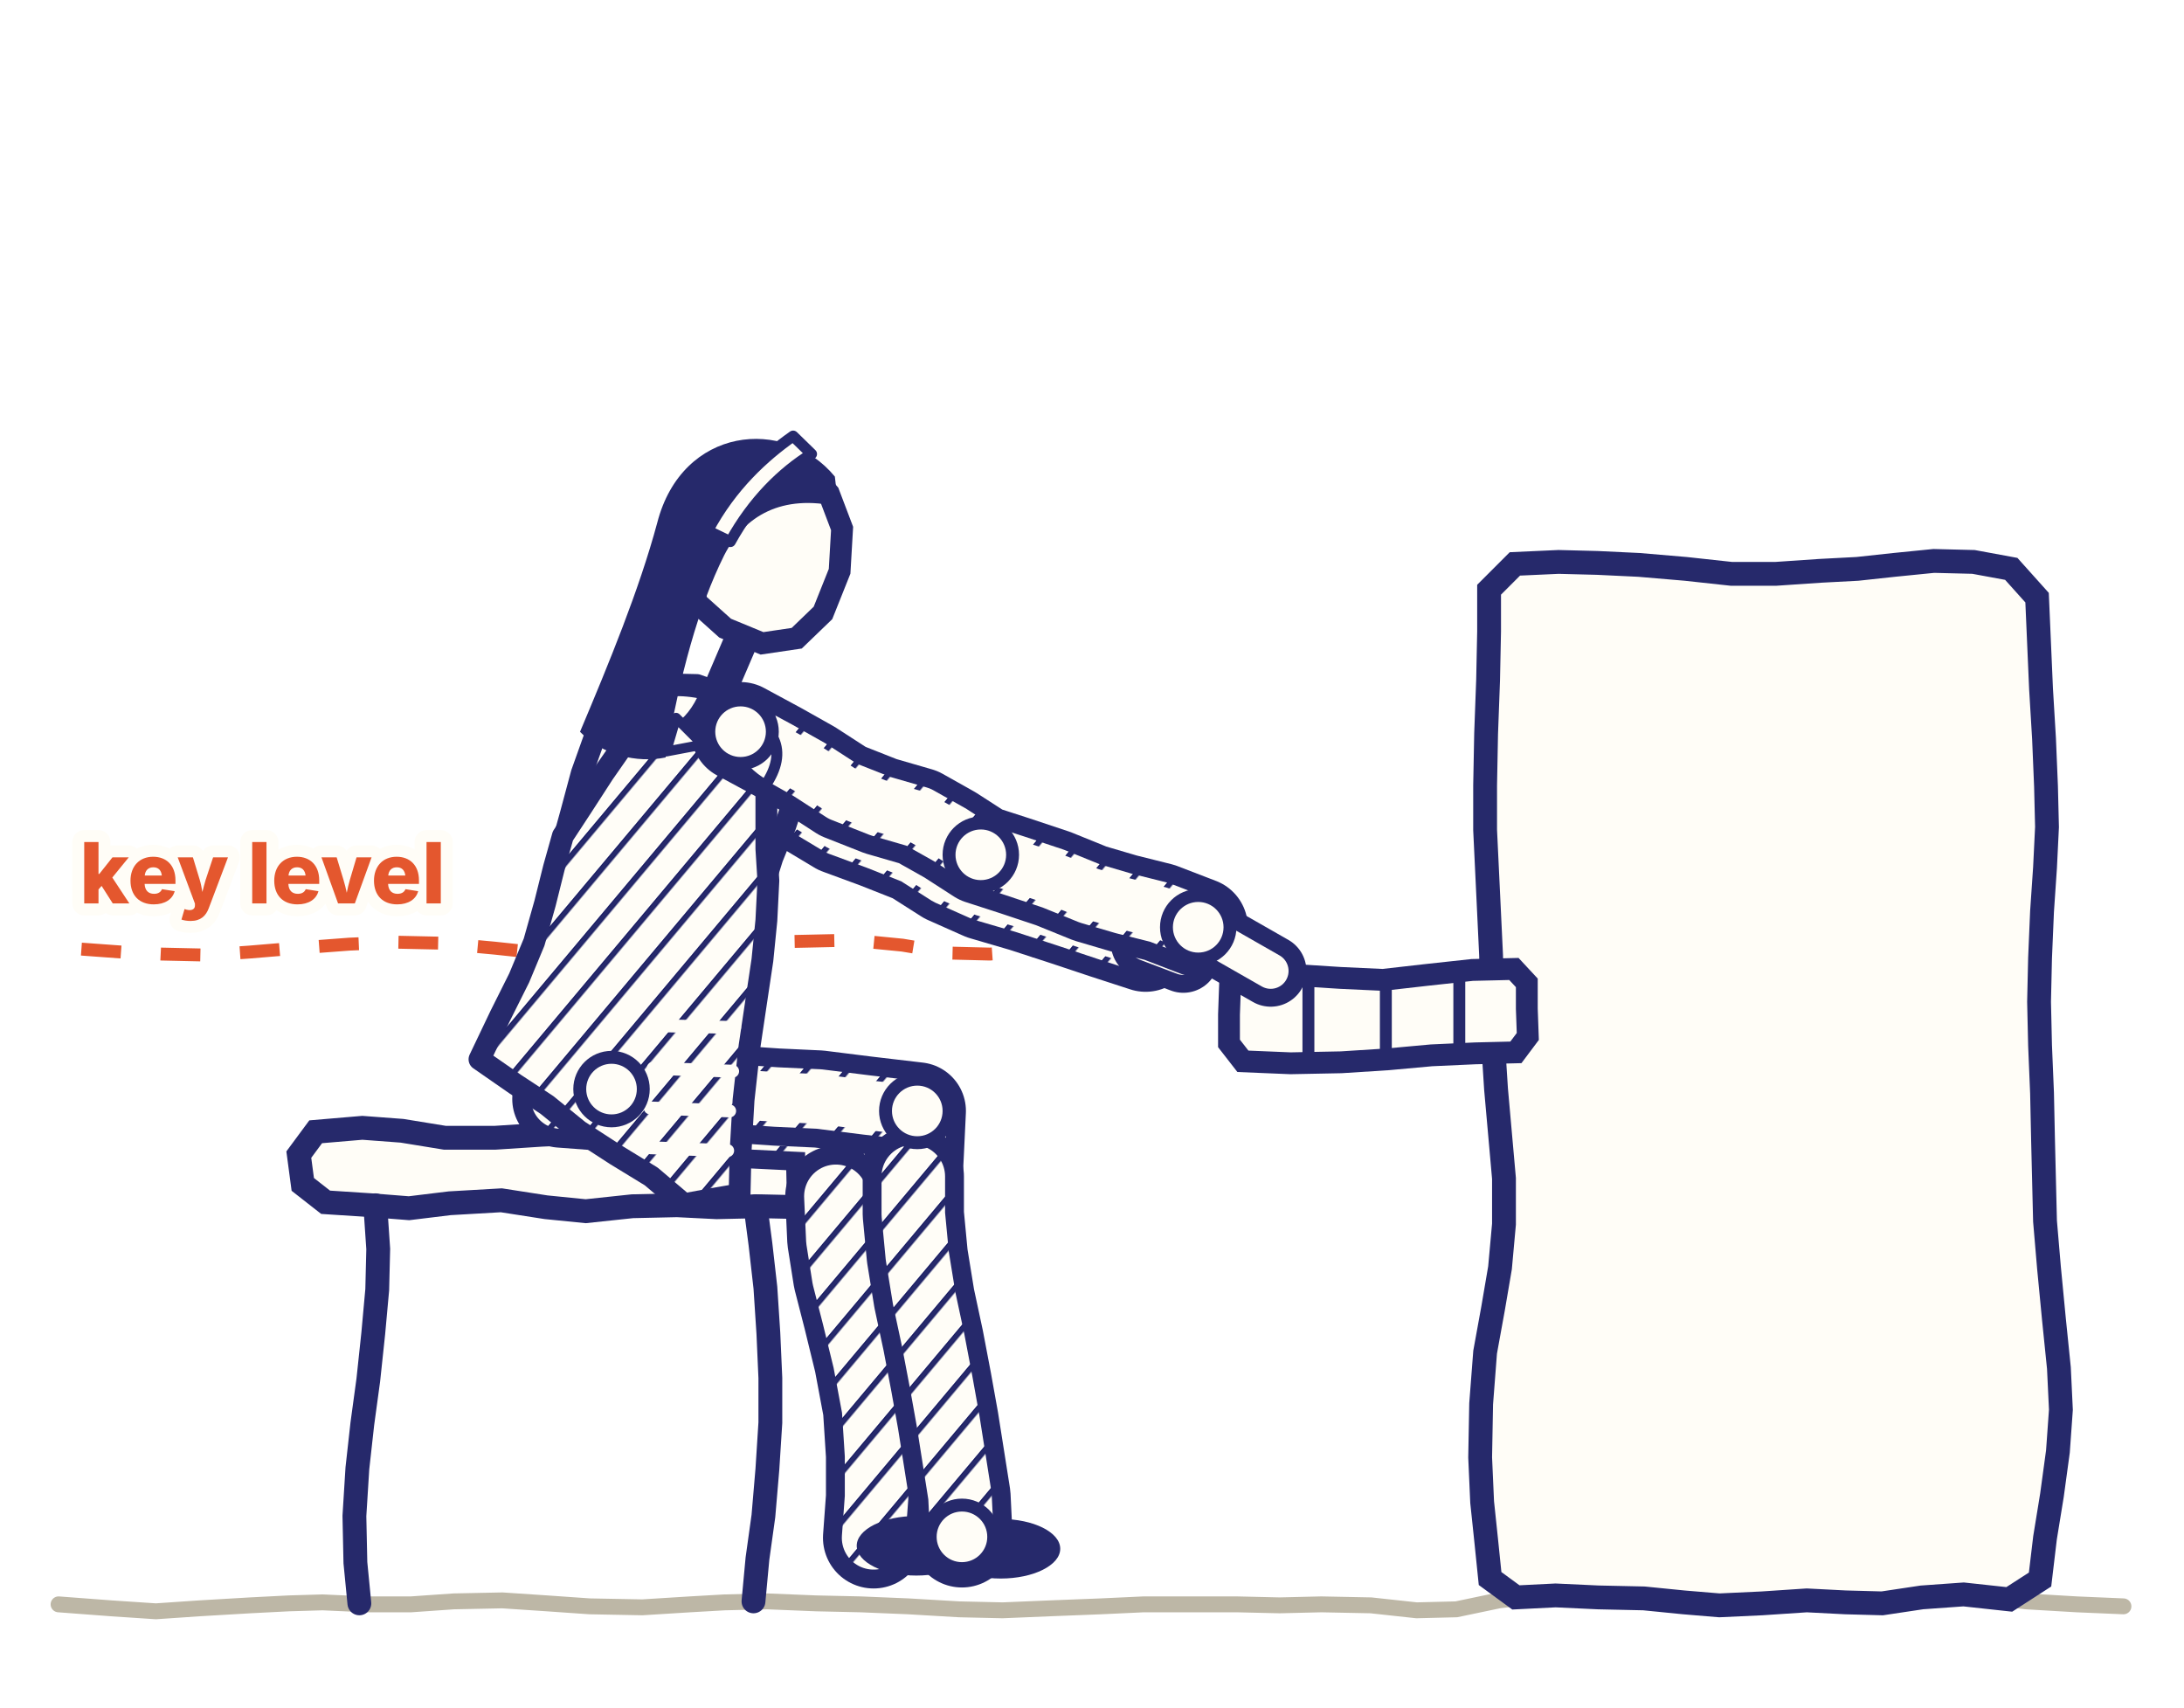
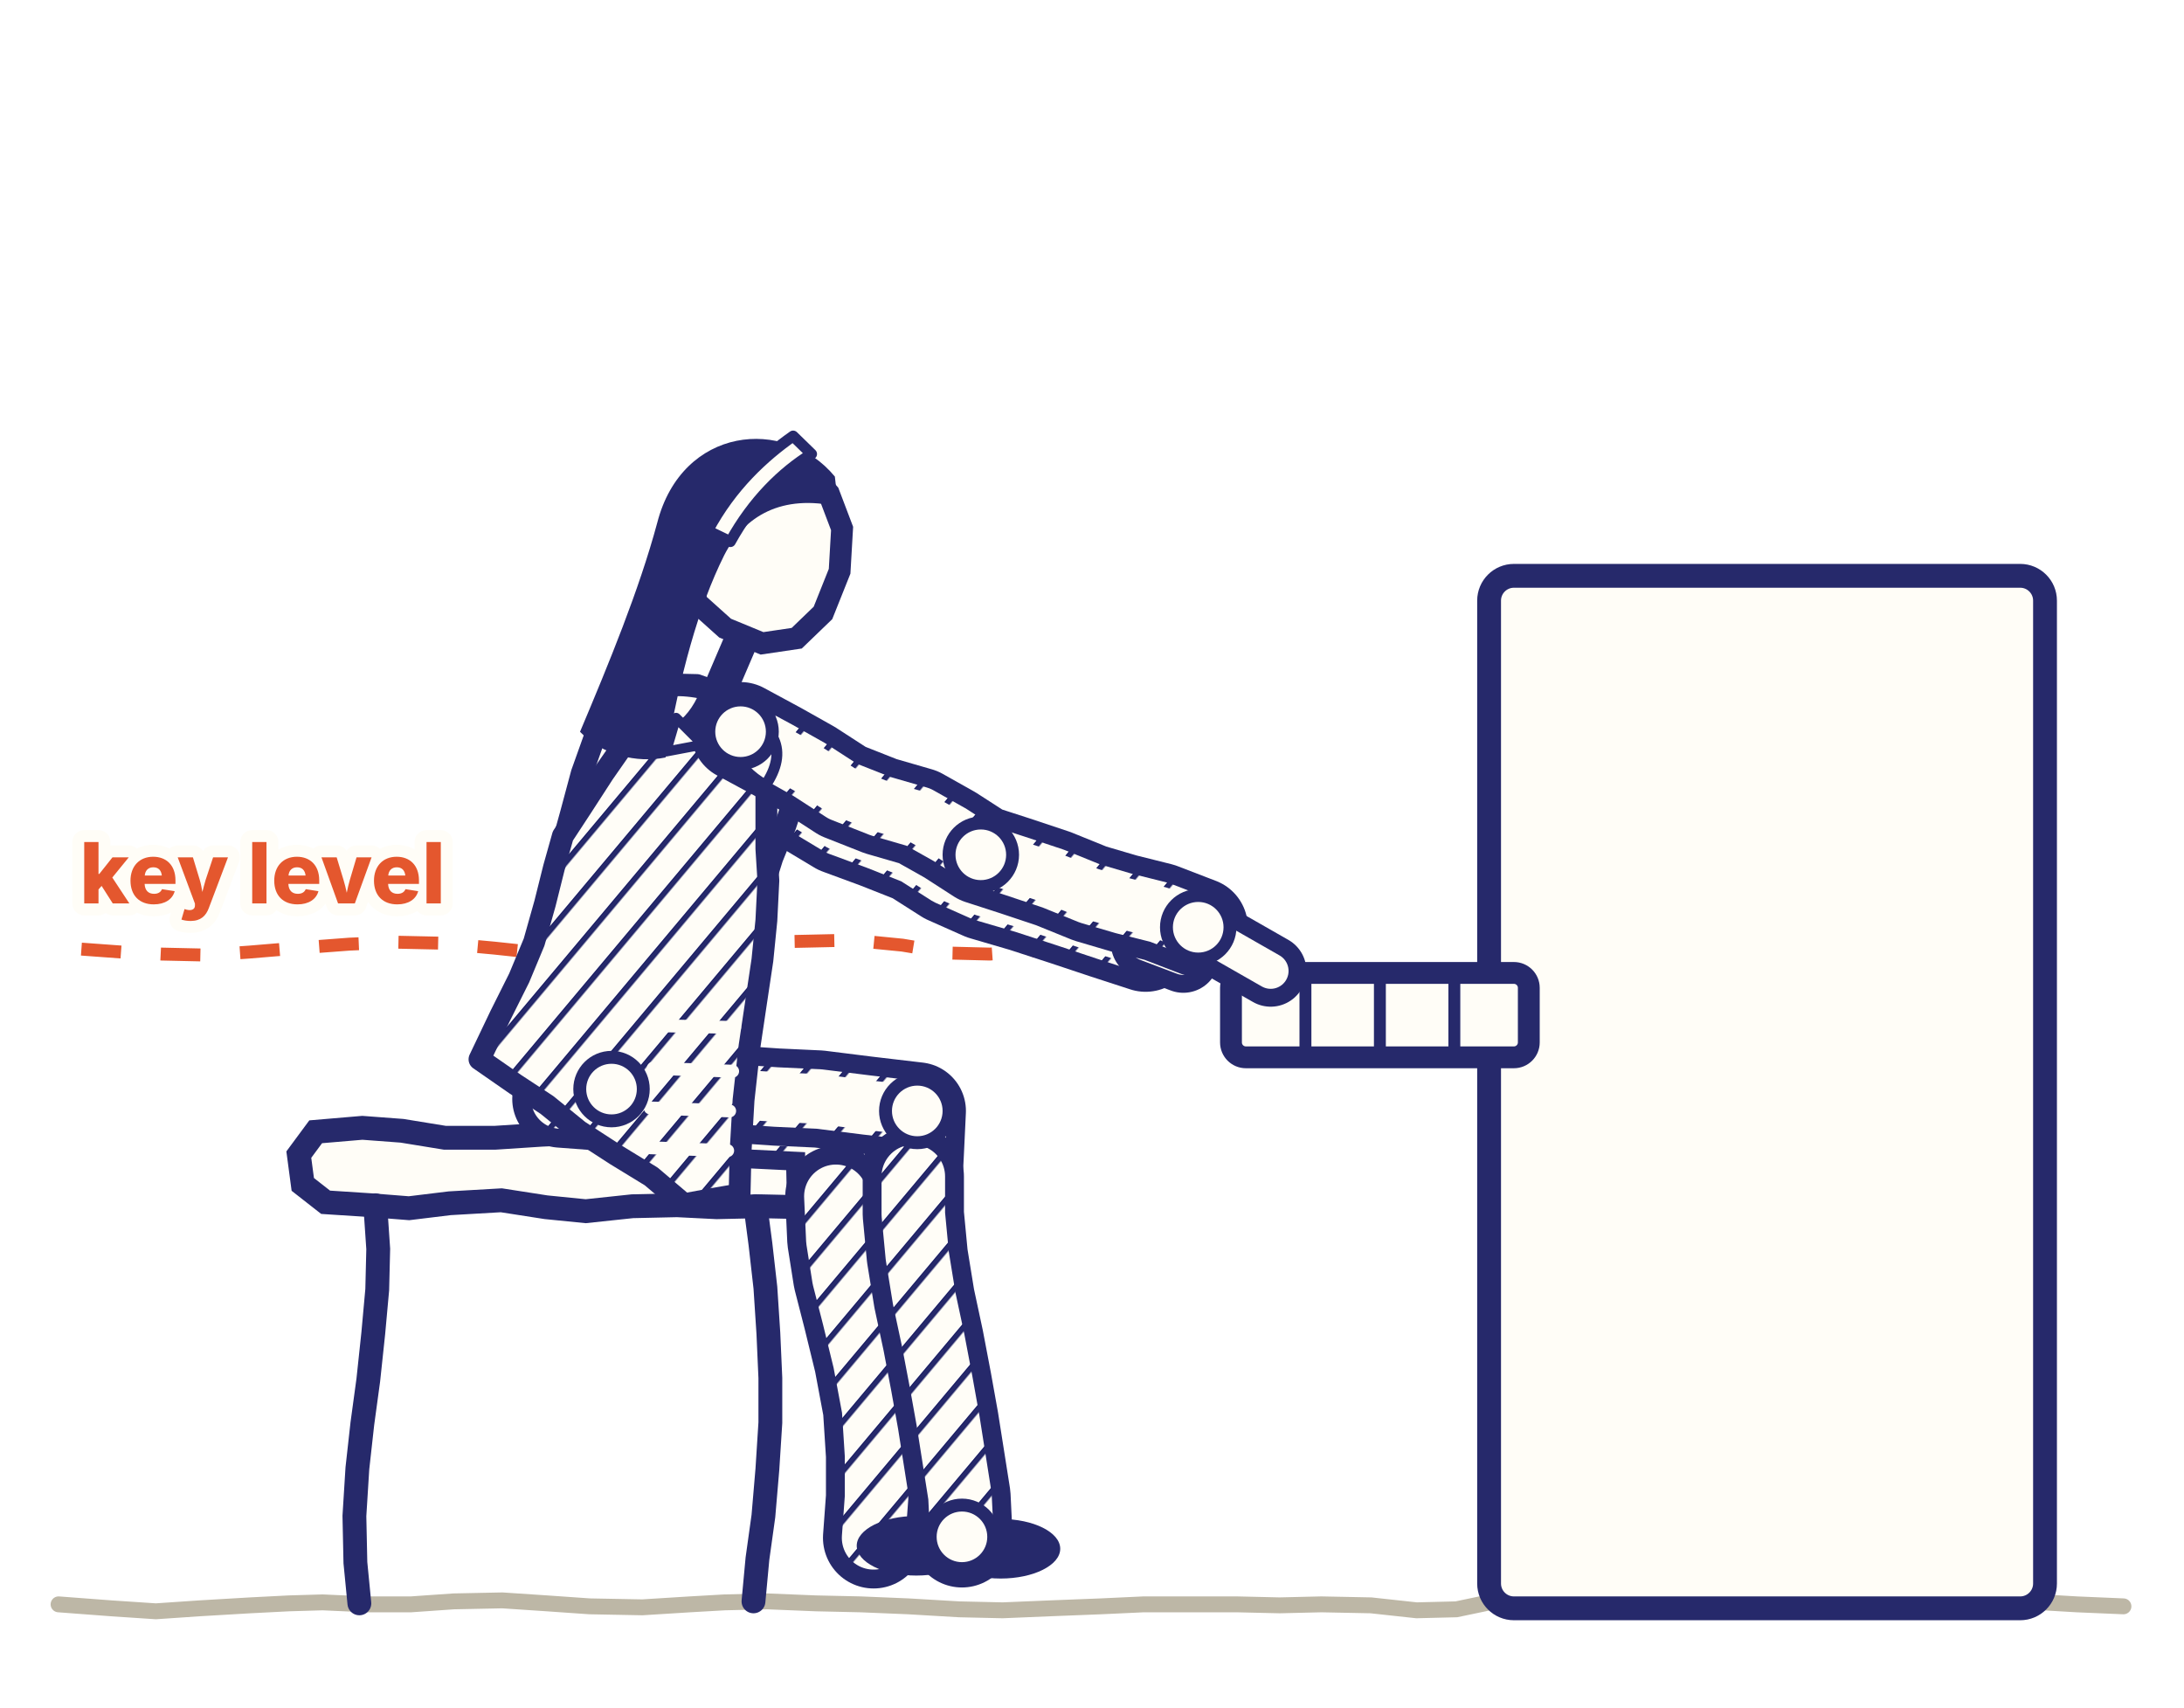
<svg xmlns="http://www.w3.org/2000/svg" viewBox="0 0 220 172" width="440" height="344">
  <defs>
    <pattern id="hpqsitfar20" width="3.2" height="3.2" patternUnits="userSpaceOnUse" patternTransform="rotate(40)">
      <rect width="3.2" height="3.2" fill="#fffdf7" />
      <line x1="0" y1="0" x2="0" y2="3.2" stroke="#26296b" stroke-width="1.15" />
    </pattern>
  </defs>
  <path d="M5.9 161.6l5.3.4 4.5.3 4.4-.3 5.1-.3 3.9-.2 3.4-.1 4.4.2 4.5 0 4.3-.3 4.9-.1 4.5.3 4.3.3 5.3.1 4.8-.3 3.5-.2 4.3-.1 4.9.2 4.5.1 4.8.2 5.1.3 4.4.1 4.8-.2 5.1-.2 4.3-.2 4.4 0 5 0 4.3.1 4.2-.1 5 .1 4.6.5 4-.1 4.3-.9 4.3-.5 4.3.1 4.9.2 4.5.3 3.8.4 4.5-.2 4.8-.3 4.1.2 4 0 4.3-.7 4.6 0 5 .6 5.1.3 4.7.2" stroke="#bdb7a6" stroke-width="1.6" stroke-linecap="round" fill="none" />
  <text stroke="#fffdf7" stroke-width="2.4" stroke-linejoin="round" paint-order="stroke" x="8" y="91" font-size="8.5" font-weight="800" fill="#e4572e" font-family="Inter,sans-serif">key level</text>
  <path d="M8.2 95.6l4.1.3 4 .2 4.5.1 4.3-.3 4.8-.4 5.3-.4 4.6-.2 4.6.1 5.4.5 4.7.5 3.9-.1 4.2-.4 4.3-.4 4.5-.1 5.1-.1 4.8-.1 4.5-.1 5.1.5 4.8.8 4 .1 4.2-.3 4.4-.4 4.1-.5 4.5.1 4.9.6" stroke="#e4572e" stroke-width="1.3" stroke-dasharray="4 4" fill="none" />
  <path d="M31.8 114l4.7-.4 4 .3 4.3.7 5.1 0 4.6-.3 4.3-.2 4.8-.4 4.4-.1 3.8.7 4.5.4 4.6-.3 2 2.1-.1 3.2-1.8 1.9-4.4-.1-4.4.1-4-.2-4.5.1-4.7.5-4-.4-4.5-.7-5.2.3-4.1.5-3.8-.3-4.6-.3-2.3-1.8-.4-3z" fill="#fffdf7" stroke="#26296b" stroke-width="2.4" />
  <path d="M37.8 121.4l.3 4.4-.1 4.1-.4 4.4-.5 4.7-.6 4.4-.5 4.5-.3 4.8 .1 4.7 .4 4.1" stroke="#26296b" stroke-width="2.4" stroke-linecap="round" fill="none" />
  <path d="M76.1 121.5l.5 3.8 .5 4.4 .3 4.6 .2 4.5 0 4.5-.3 4.7-.4 4.7-.6 4.3-.4 4.3" stroke="#26296b" stroke-width="2.4" stroke-linecap="round" fill="none" />
-   <path d="M152.6 56.8l4.4-.2 3.9.1 4.2.2 4.7.4 4.6.5 4.5 0 4.4-.3 3.8-.2 3.7-.4 4-.4 4 .1 3.8.7 2.6 2.9 .2 4.6 .2 4.6 .3 5 .2 4.8 .1 4.1-.2 4.1-.3 4.4-.2 4.7-.1 4.4 .1 4.4 .2 4.8 .1 4.7 .1 4.1 .1 4.1 .4 4.7 .5 5.2 .5 4.9 .2 4.2-.3 4.2-.6 4.4-.7 4.3-.5 4.2-3.1 2-4.6-.5-4.2.3-4 .6-3.7-.1-3.9-.2-4.5.3-4.3.2-3.6-.3-4-.4-4.6-.1-4.3-.2-4 .2-2.6-1.9-.4-3.9-.4-3.8-.2-4.5 .1-5.4 .4-5.2 .8-4.4 .7-4.1 .4-4.4 0-4.6-.4-4.5-.4-4.5-.3-4.7-.1-4.5-.1-4.3-.2-4.2-.2-4.2-.2-4.2 0-4.5 .1-5.2 .2-5.4 .1-4.9 0-4.2z" fill="#fffdf7" stroke="#26296b" stroke-width="2.4" />
-   <path d="M125.5 98l4.8.2 4.7.3 4.3.2 4.4-.5 4.6-.5 4.2-.1 1.3 1.4 0 2.6 .1 2.8-1.2 1.6-4.1.1-4.4.2-4.4.4-4.7.3-5.1.1-4.8-.2-1.4-1.8 0-2.9 .1-2.8z" fill="#fffdf7" stroke="#26296b" stroke-width="2.2" />
-   <g transform="translate(0.3 0.6)">
-     <line x1="131.5" y1="98.0" x2="131.5" y2="106.5" stroke="#26296b" stroke-width="1.2" stroke-linecap="round" />
-   </g>
-   <g transform="translate(0.6 0.4)">
-     <line x1="139.0" y1="98.0" x2="139.0" y2="106.5" stroke="#26296b" stroke-width="1.2" stroke-linecap="round" />
-   </g>
-   <g transform="translate(0.5 -0.3)">
-     <line x1="146.5" y1="98.0" x2="146.5" y2="106.5" stroke="#26296b" stroke-width="1.2" stroke-linecap="round" />
-   </g>
+   <rect x="150" y="58" width="56" height="104" rx="2.5" fill="#fffdf7" stroke="#26296b" stroke-width="2.4" />
+   <rect x="124" y="98" width="30" height="8.5" rx="1.5" fill="#fffdf7" stroke="#26296b" stroke-width="2.2" />
+   <line x1="131.5" y1="98.0" x2="131.5" y2="106.5" stroke="#26296b" stroke-width="1.2" stroke-linecap="round" />
+   <line x1="139.0" y1="98.0" x2="139.0" y2="106.5" stroke="#26296b" stroke-width="1.2" stroke-linecap="round" />
+   <line x1="146.5" y1="98.0" x2="146.5" y2="106.5" stroke="#26296b" stroke-width="1.2" stroke-linecap="round" />
  <g data-who="girl">
    <path d="M56.5 110.7l4 .3 4.3.2 3.7.3 3.5.7 3.9.6 4.1.2 4.1.2 0 4.6 .1 4.5 .4 3.9 .7 3.6 1 3.9 1 4.3 .7 4.6 .3 4.4 0 4-.3 3.9" fill="none" stroke="#26296b" stroke-width="9.8" stroke-linecap="round" stroke-linejoin="round" />
    <path d="M56.5 110.7l4 .3 4.3.2 3.7.3 3.5.7 3.9.6 4.1.2 4.1.2 0 4.6 .1 4.5 .4 3.9 .7 3.6 1 3.9 1 4.3 .7 4.6 .3 4.4 0 4-.3 3.9" fill="none" stroke="url(#hpqsitfar20)" stroke-width="6.0" stroke-linecap="round" stroke-linejoin="round" />
    <path d="M56.5 110.7l4 .3 4.3.2 3.7.3 3.5.7 3.9.6 4.1.2 4.1.2 0 4.6 .1 4.5 .4 3.9 .7 3.6 1 3.9 1 4.3 .7 4.6 .3 4.4 0 4-.3 3.9" fill="none" stroke="#fffdf7" stroke-width="5" stroke-linecap="round" stroke-linejoin="round" />
    <path d="M84.2 120.5l.2 4.4 .6 3.8 1 3.9 1.1 4.5 .9 4.8 .3 4.7 0 4.2-.3 4.1" fill="none" stroke="#26296b" stroke-width="10.2" stroke-linecap="round" stroke-linejoin="round" />
    <path d="M84.2 120.5l.2 4.4 .6 3.8 1 3.9 1.1 4.5 .9 4.8 .3 4.7 0 4.2-.3 4.1" fill="none" stroke="url(#hpqsitfar20)" stroke-width="6.4" stroke-linecap="round" stroke-linejoin="round" />
    <g transform="translate(0.3 -0.3)">
      <ellipse cx="92.0" cy="156.0" rx="6" ry="3" fill="#26296b" />
    </g>
    <path d="M70 74.5l4 2.6 3.7 1.9 3.4 2 3.5 2.1 3.8 1.4 3.8 1.5 3.3 2.1 3.6 1.6 4.1 1.2 4.3 1.4 3.9 1.3 4 1.3" fill="none" stroke="#26296b" stroke-width="10.0" stroke-linecap="round" stroke-linejoin="round" />
    <path d="M70 74.5l4 2.6 3.7 1.9 3.4 2 3.5 2.1 3.8 1.4 3.8 1.5 3.3 2.1 3.6 1.6 4.1 1.2 4.3 1.4 3.9 1.3 4 1.3" fill="none" stroke="url(#hpqsitfar20)" stroke-width="6.2" stroke-linecap="round" stroke-linejoin="round" />
    <path d="M70 74.5l4 2.6 3.7 1.9 3.4 2 3.5 2.1 3.8 1.4 3.8 1.5 3.3 2.1 3.6 1.6 4.1 1.2 4.3 1.4 3.9 1.3 4 1.3" fill="none" stroke="#fffdf7" stroke-width="5.2" stroke-linecap="round" stroke-linejoin="round" />
    <g transform="translate(-0.5 -1)">
      <polyline points="116.0,96.0 119.7,97.4" fill="none" stroke="#26296b" stroke-width="7.2" stroke-linecap="round" stroke-linejoin="round" />
    </g>
    <g transform="translate(-0.5 -1)">
      <polyline points="116.0,96.0 119.7,97.4" fill="none" stroke="url(#hpqsitfar20)" stroke-width="3.4" stroke-linecap="round" stroke-linejoin="round" />
    </g>
    <g transform="translate(-0.5 -1)">
      <polyline points="116.0,96.0 119.7,97.4" fill="none" stroke="#fffdf7" stroke-width="3.6" stroke-linecap="round" stroke-linejoin="round" />
    </g>
    <path d="M61.6 109.7l4.5.1 3.8 0 3.9.4 4.4.3 4.3.2 4.8.6 5.1.6-.2 4.2-.2 4 .2 4.3 .6 4.5 .9 4.6 .9 4.5 .8 4.3 .7 4 .5 4.1 .3 4.4" fill="none" stroke="#26296b" stroke-width="9.8" stroke-linecap="round" stroke-linejoin="round" />
    <path d="M61.6 109.7l4.5.1 3.8 0 3.9.4 4.4.3 4.3.2 4.8.6 5.1.6-.2 4.2-.2 4 .2 4.3 .6 4.5 .9 4.6 .9 4.5 .8 4.3 .7 4 .5 4.1 .3 4.4" fill="none" stroke="url(#hpqsitfar20)" stroke-width="6.0" stroke-linecap="round" stroke-linejoin="round" />
    <path d="M61.6 109.7l4.5.1 3.8 0 3.9.4 4.4.3 4.3.2 4.8.6 5.1.6-.2 4.2-.2 4 .2 4.3 .6 4.5 .9 4.6 .9 4.5 .8 4.3 .7 4 .5 4.1 .3 4.4" fill="none" stroke="#fffdf7" stroke-width="5" stroke-linecap="round" stroke-linejoin="round" />
    <path d="M92 118.5l0 3.8 .4 4.2 .7 4.3 .9 4.2 .8 4.2 .7 3.9 .6 3.8 .6 3.8 .2 4.1" fill="none" stroke="#26296b" stroke-width="10.2" stroke-linecap="round" stroke-linejoin="round" />
    <path d="M92 118.5l0 3.8 .4 4.2 .7 4.3 .9 4.2 .8 4.2 .7 3.9 .6 3.8 .6 3.8 .2 4.1" fill="none" stroke="url(#hpqsitfar20)" stroke-width="6.4" stroke-linecap="round" stroke-linejoin="round" />
    <g transform="translate(0.8 0)">
      <ellipse cx="100.0" cy="156.0" rx="6" ry="3" fill="#26296b" />
    </g>
    <path d="M61.6 69.8l-1.5 3.9-1.5 4.2-1.1 4.1-1 3.6-.8 3.6-1 4.2-1.5 4.2-1.9 4.2-2.4 5 4.5 1.1 3.9 1 4.6 1.4 4.5 1.3 3.8 1.6 1.1-5.4 1.4-5.4 1.3-4.4 1.3-3.8 1.3-4 1.2-3.8 1.3-3.2 1.2-3.6 1.2-4.3-3-2.6-3.9-2.1-4.4-1.6-4.3-.1z" fill="#fffdf7" stroke="#26296b" stroke-width="2.2" stroke-linejoin="round" />
    <path d="M48.3 106.7l2.1-4.4 1.9-3.8 1.5-3.6 1.1-3.9 .9-3.6 .9-3.2 1.9-2.9 2.2-3.4 2.3-3.3 2.4-3.1 3.8 1.1 4.1 1.6 3.9 1.2-.1 3.8 0 3.2 0 3.1 .2 3.2-.2 4-.4 4-.6 4-.7 4.7-.6 5.4-.3 5.2-.1 4.3-2.9.5-2.7.5-3.3-2.8-3.6-2.2-3.7-2.4-3.2-2.6-3.2-2.1z" fill="url(#hpqsitfar20)" stroke="#26296b" stroke-width="2.2" stroke-linejoin="round" />
    <g transform="translate(-0.4 -1.3)">
      <line x1="74.4" y1="104.8" x2="66.4" y2="104.6" stroke="#fffdf7" stroke-width="1.3" stroke-linecap="round" />
    </g>
    <g transform="translate(-0.5 -0.7)">
      <line x1="74.3" y1="108.6" x2="66.3" y2="108.3" stroke="#fffdf7" stroke-width="1.3" stroke-linecap="round" />
    </g>
    <g transform="translate(-0.6 -0.3)">
      <line x1="74.1" y1="112.2" x2="66.1" y2="111.9" stroke="#fffdf7" stroke-width="1.3" stroke-linecap="round" />
    </g>
    <g transform="translate(-0.7 -0.1)">
      <line x1="74.0" y1="116.0" x2="66.0" y2="115.7" stroke="#fffdf7" stroke-width="1.3" stroke-linecap="round" />
    </g>
    <path d="M74.6 73.7l3.7 2 3.2 1.8 3.4 2.2 3.8 1.5 3.8 1.1 3.2 1.8 3.1 2 3.4 1.1 3.9 1.3 3.7 1.5 3.4 1 3.6.9 3.9 1.5" fill="none" stroke="#26296b" stroke-width="10.0" stroke-linecap="round" stroke-linejoin="round" />
    <path d="M74.6 73.7l3.7 2 3.2 1.8 3.4 2.2 3.8 1.5 3.8 1.1 3.2 1.8 3.1 2 3.4 1.1 3.9 1.3 3.7 1.5 3.4 1 3.6.9 3.9 1.5" fill="none" stroke="url(#hpqsitfar20)" stroke-width="6.2" stroke-linecap="round" stroke-linejoin="round" />
    <path d="M74.6 73.7l3.7 2 3.2 1.8 3.4 2.2 3.8 1.5 3.8 1.1 3.2 1.8 3.1 2 3.4 1.1 3.9 1.3 3.7 1.5 3.4 1 3.6.9 3.9 1.5" fill="none" stroke="#fffdf7" stroke-width="5.2" stroke-linecap="round" stroke-linejoin="round" />
    <g transform="translate(0 -0.2)">
      <polyline points="121.0,94.0 128.0,98.0" fill="none" stroke="#26296b" stroke-width="7.2" stroke-linecap="round" stroke-linejoin="round" />
    </g>
    <g transform="translate(0 -0.2)">
      <polyline points="121.0,94.0 128.0,98.0" fill="none" stroke="url(#hpqsitfar20)" stroke-width="3.4" stroke-linecap="round" stroke-linejoin="round" />
    </g>
    <g transform="translate(0 -0.2)">
      <polyline points="121.0,94.0 128.0,98.0" fill="none" stroke="#fffdf7" stroke-width="3.6" stroke-linecap="round" stroke-linejoin="round" />
    </g>
    <g transform="translate(0.6 -0.7)">
      <line x1="74.7" y1="63.7" x2="72.0" y2="70.0" stroke="#26296b" stroke-width="3.4" stroke-linecap="round" />
    </g>
    <g transform="translate(-0.2 0.1)">
      <path d="M71.2,69.8 Q63.8,68.2 63.8,74.4 Q69.1,74.8 71.2,69.8 Z" fill="#fffdf7" stroke="#26296b" stroke-width="1.1" stroke-linejoin="round" />
    </g>
    <g transform="translate(0.7 0.9)">
      <path d="M72.8,70.2 Q79.9,73.0 76.4,78.2 Q71.8,75.6 72.8,70.2 Z" fill="#fffdf7" stroke="#26296b" stroke-width="1.1" stroke-linejoin="round" />
    </g>
    <g transform="translate(0.1 0.6)">
      <path d="M70.7,74.4 l-2.7,-2.7 l-1.0,3.4 Z M70.7,74.4 l3.8,-0.7 l-1.0,3.4 Z" fill="#fffdf7" stroke="#26296b" stroke-width="1" stroke-linejoin="round" />
    </g>
    <g transform="translate(77.0 56.0) rotate(16.7) scale(1 1)">
      <path d="M-8 -0.2l.9 3.8 2 2.9 3.4 1.6 4 .4 3.2-1.5 1.8-3.2 .4-4.5-1-4.2-2.3-3-3-1.9-3.3 0-3.2 2-2.3 3.5z" fill="#fffdf7" stroke="#26296b" stroke-width="2.2" />
      <g transform="translate(-0.1 -1.1)">
        <path d="M4.6,-8.6 C-2,-13 -11.6,-9 -11.2,1 C-11,8 -11.8,16 -12.6,23.4 C-9.8,25 -6.2,24.8 -3.6,23.4 C-4.6,15 -4.8,8 -3.8,2.2 C-3,-2.2 0,-5.4 5.8,-5.8 Z" fill="#26296b" />
      </g>
      <g transform="translate(-0.3 -0.8)">
        <path d="M1.9,-10.4 C-0.4,-7.8 -2.4,-4.2 -3.4,0.4 L-5.9,0 C-4.9,-5 -2.6,-8.8 -0.4,-11.6 Z" fill="#fffdf7" stroke="#26296b" stroke-width="1.1" stroke-linejoin="round" />
      </g>
    </g>
  </g>
  <g data-who="boy" display="none">
    <path d="M56.5 110.7l4 .3 4.3.2 3.7.3 3.5.7 3.9.6 4.1.2 4.1.2 0 4.6 .1 4.5 .4 3.9 .7 3.6 1 3.9 1 4.3 .7 4.6 .3 4.4 0 4-.3 3.9" fill="none" stroke="#26296b" stroke-width="9.8" stroke-linecap="round" stroke-linejoin="round" />
    <path d="M56.5 110.7l4 .3 4.3.2 3.7.3 3.5.7 3.9.6 4.1.2 4.1.2 0 4.6 .1 4.5 .4 3.9 .7 3.6 1 3.9 1 4.3 .7 4.6 .3 4.4 0 4-.3 3.9" fill="none" stroke="url(#hpqsitfar20)" stroke-width="6.0" stroke-linecap="round" stroke-linejoin="round" />
    <g transform="translate(0.3 -0.3)">
      <ellipse cx="92.0" cy="156.0" rx="6" ry="3" fill="#26296b" />
    </g>
    <path d="M70 74.5l4 2.6 3.7 1.9 3.4 2 3.5 2.1 3.8 1.4 3.8 1.5 3.3 2.1 3.6 1.6 4.1 1.2 4.3 1.4 3.9 1.3 4 1.3" fill="none" stroke="#26296b" stroke-width="10.0" stroke-linecap="round" stroke-linejoin="round" />
    <path d="M70 74.5l4 2.6 3.7 1.9 3.4 2 3.5 2.1 3.8 1.4 3.8 1.5 3.3 2.1 3.6 1.6 4.1 1.2 4.3 1.4 3.9 1.3 4 1.3" fill="none" stroke="url(#hpqsitfar20)" stroke-width="6.2" stroke-linecap="round" stroke-linejoin="round" />
    <g transform="translate(-0.5 -1)">
      <polyline points="116.0,96.0 119.7,97.4" fill="none" stroke="#26296b" stroke-width="7.2" stroke-linecap="round" stroke-linejoin="round" />
    </g>
    <g transform="translate(-0.5 -1)">
      <polyline points="116.0,96.0 119.7,97.4" fill="none" stroke="url(#hpqsitfar20)" stroke-width="3.4" stroke-linecap="round" stroke-linejoin="round" />
    </g>
    <g transform="translate(-0.5 -1)">
      <polyline points="116.0,96.0 119.7,97.4" fill="none" stroke="#fffdf7" stroke-width="3.6" stroke-linecap="round" stroke-linejoin="round" />
    </g>
    <path d="M61.6 109.7l4.5.1 3.8 0 3.9.4 4.4.3 4.3.2 4.8.6 5.1.6-.2 4.2-.2 4 .2 4.3 .6 4.5 .9 4.6 .9 4.5 .8 4.3 .7 4 .5 4.1 .3 4.4" fill="none" stroke="#26296b" stroke-width="9.8" stroke-linecap="round" stroke-linejoin="round" />
    <path d="M61.6 109.7l4.5.1 3.8 0 3.9.4 4.4.3 4.3.2 4.8.6 5.1.6-.2 4.2-.2 4 .2 4.3 .6 4.5 .9 4.6 .9 4.5 .8 4.3 .7 4 .5 4.1 .3 4.4" fill="none" stroke="url(#hpqsitfar20)" stroke-width="6.0" stroke-linecap="round" stroke-linejoin="round" />
    <g transform="translate(0.8 0)">
      <ellipse cx="100.0" cy="156.0" rx="6" ry="3" fill="#26296b" />
    </g>
    <path d="M61.6 69.8l-1.5 3.9-1.5 4.2-1.1 4.1-1 3.6-.8 3.6-1 4.2-1.5 4.2-1.9 4.2-2.4 5 4.5 1.1 3.9 1 4.6 1.4 4.5 1.3 3.8 1.6 1.1-5.4 1.4-5.4 1.3-4.4 1.3-3.8 1.3-4 1.2-3.8 1.3-3.2 1.2-3.6 1.2-4.3-3-2.6-3.9-2.1-4.4-1.6-4.3-.1z" fill="url(#hpqsitfar20)" stroke="#26296b" stroke-width="2.2" stroke-linejoin="round" />
    <path d="M74.6 73.7l3.7 2 3.2 1.8 3.4 2.2 3.8 1.5 3.8 1.1 3.2 1.8 3.1 2 3.4 1.1 3.9 1.3 3.7 1.5 3.4 1 3.6.9 3.9 1.5" fill="none" stroke="#26296b" stroke-width="10.0" stroke-linecap="round" stroke-linejoin="round" />
    <path d="M74.6 73.7l3.7 2 3.2 1.8 3.4 2.2 3.8 1.5 3.8 1.1 3.2 1.8 3.1 2 3.4 1.1 3.9 1.3 3.7 1.5 3.4 1 3.6.9 3.9 1.5" fill="none" stroke="url(#hpqsitfar20)" stroke-width="6.2" stroke-linecap="round" stroke-linejoin="round" />
    <g transform="translate(0 -0.2)">
      <polyline points="121.0,94.0 128.0,98.0" fill="none" stroke="#26296b" stroke-width="7.2" stroke-linecap="round" stroke-linejoin="round" />
    </g>
    <g transform="translate(0 -0.2)">
      <polyline points="121.0,94.0 128.0,98.0" fill="none" stroke="url(#hpqsitfar20)" stroke-width="3.4" stroke-linecap="round" stroke-linejoin="round" />
    </g>
    <g transform="translate(0 -0.2)">
      <polyline points="121.0,94.0 128.0,98.0" fill="none" stroke="#fffdf7" stroke-width="3.6" stroke-linecap="round" stroke-linejoin="round" />
    </g>
    <g transform="translate(0.6 -0.7)">
      <line x1="74.7" y1="63.7" x2="72.0" y2="70.0" stroke="#26296b" stroke-width="3.4" stroke-linecap="round" />
    </g>
    <g transform="translate(77.0 56.0) rotate(16.7) scale(1 1)">
      <path d="M-8 -0.2l.9 3.8 2 2.9 3.4 1.6 4 .4 3.2-1.5 1.8-3.2 .4-4.5-1-4.2-2.3-3-3-1.9-3.3 0-3.2 2-2.3 3.5z" fill="#fffdf7" stroke="#26296b" stroke-width="2.2" />
      <g transform="translate(-0.3 -0.8)">
        <path d="M6.4,-6.4 C3,-12.6 -9,-12 -9.6,-1.6 C-9.4,1.6 -8.6,3 -7.4,3.4 C-6.6,0 -5,-3.4 -1.6,-4.4 C1.6,-5.4 4.4,-5.2 6.4,-6.4 Z" fill="#26296b" />
      </g>
    </g>
  </g>
  <g transform="translate(0.6 0.7)">
    <circle cx="74.0" cy="73.0" r="3.2" fill="#fffdf7" stroke="#26296b" stroke-width="1.3" />
  </g>
  <g transform="translate(-0.2 0.1)">
    <circle cx="99.0" cy="86.0" r="3.2" fill="#fffdf7" stroke="#26296b" stroke-width="1.3" />
  </g>
  <g transform="translate(-0.3 -0.6)">
    <circle cx="121.0" cy="94.0" r="3.2" fill="#fffdf7" stroke="#26296b" stroke-width="1.3" />
  </g>
  <g transform="translate(-0.4 -0.3)">
    <circle cx="62.0" cy="110.0" r="3.2" fill="#fffdf7" stroke="#26296b" stroke-width="1.3" />
  </g>
  <g transform="translate(0.4 0.9)">
    <circle cx="92.0" cy="111.0" r="3.2" fill="#fffdf7" stroke="#26296b" stroke-width="1.3" />
  </g>
  <g transform="translate(0.9 -0.2)">
    <circle cx="96.0" cy="155.0" r="3.2" fill="#fffdf7" stroke="#26296b" stroke-width="1.3" />
  </g>
</svg>
